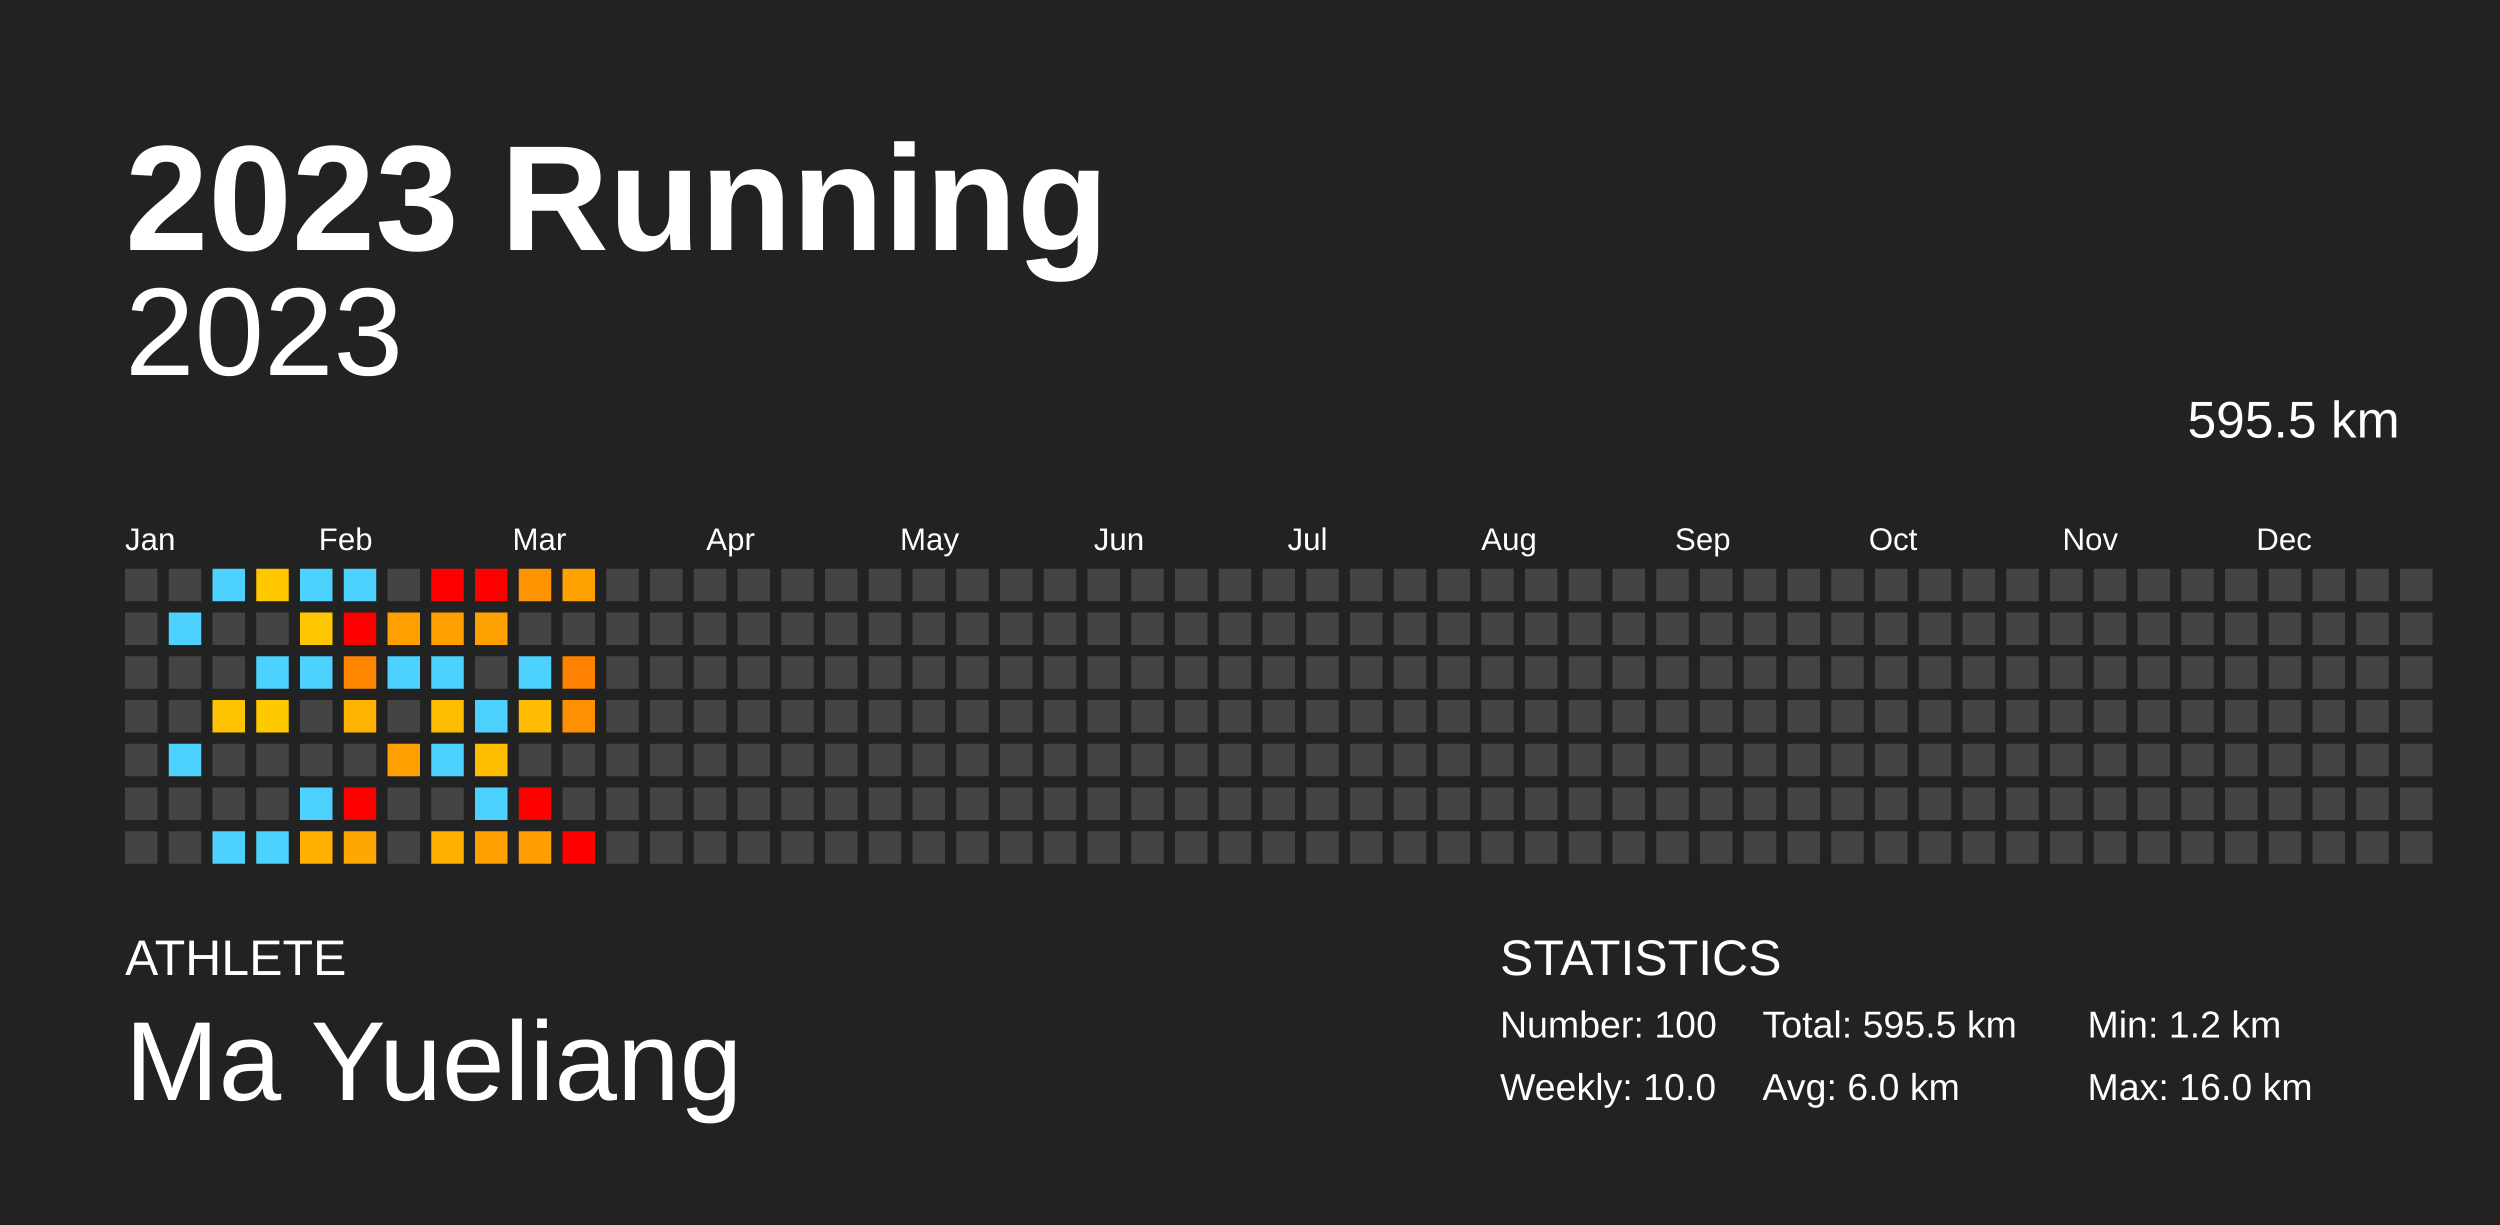
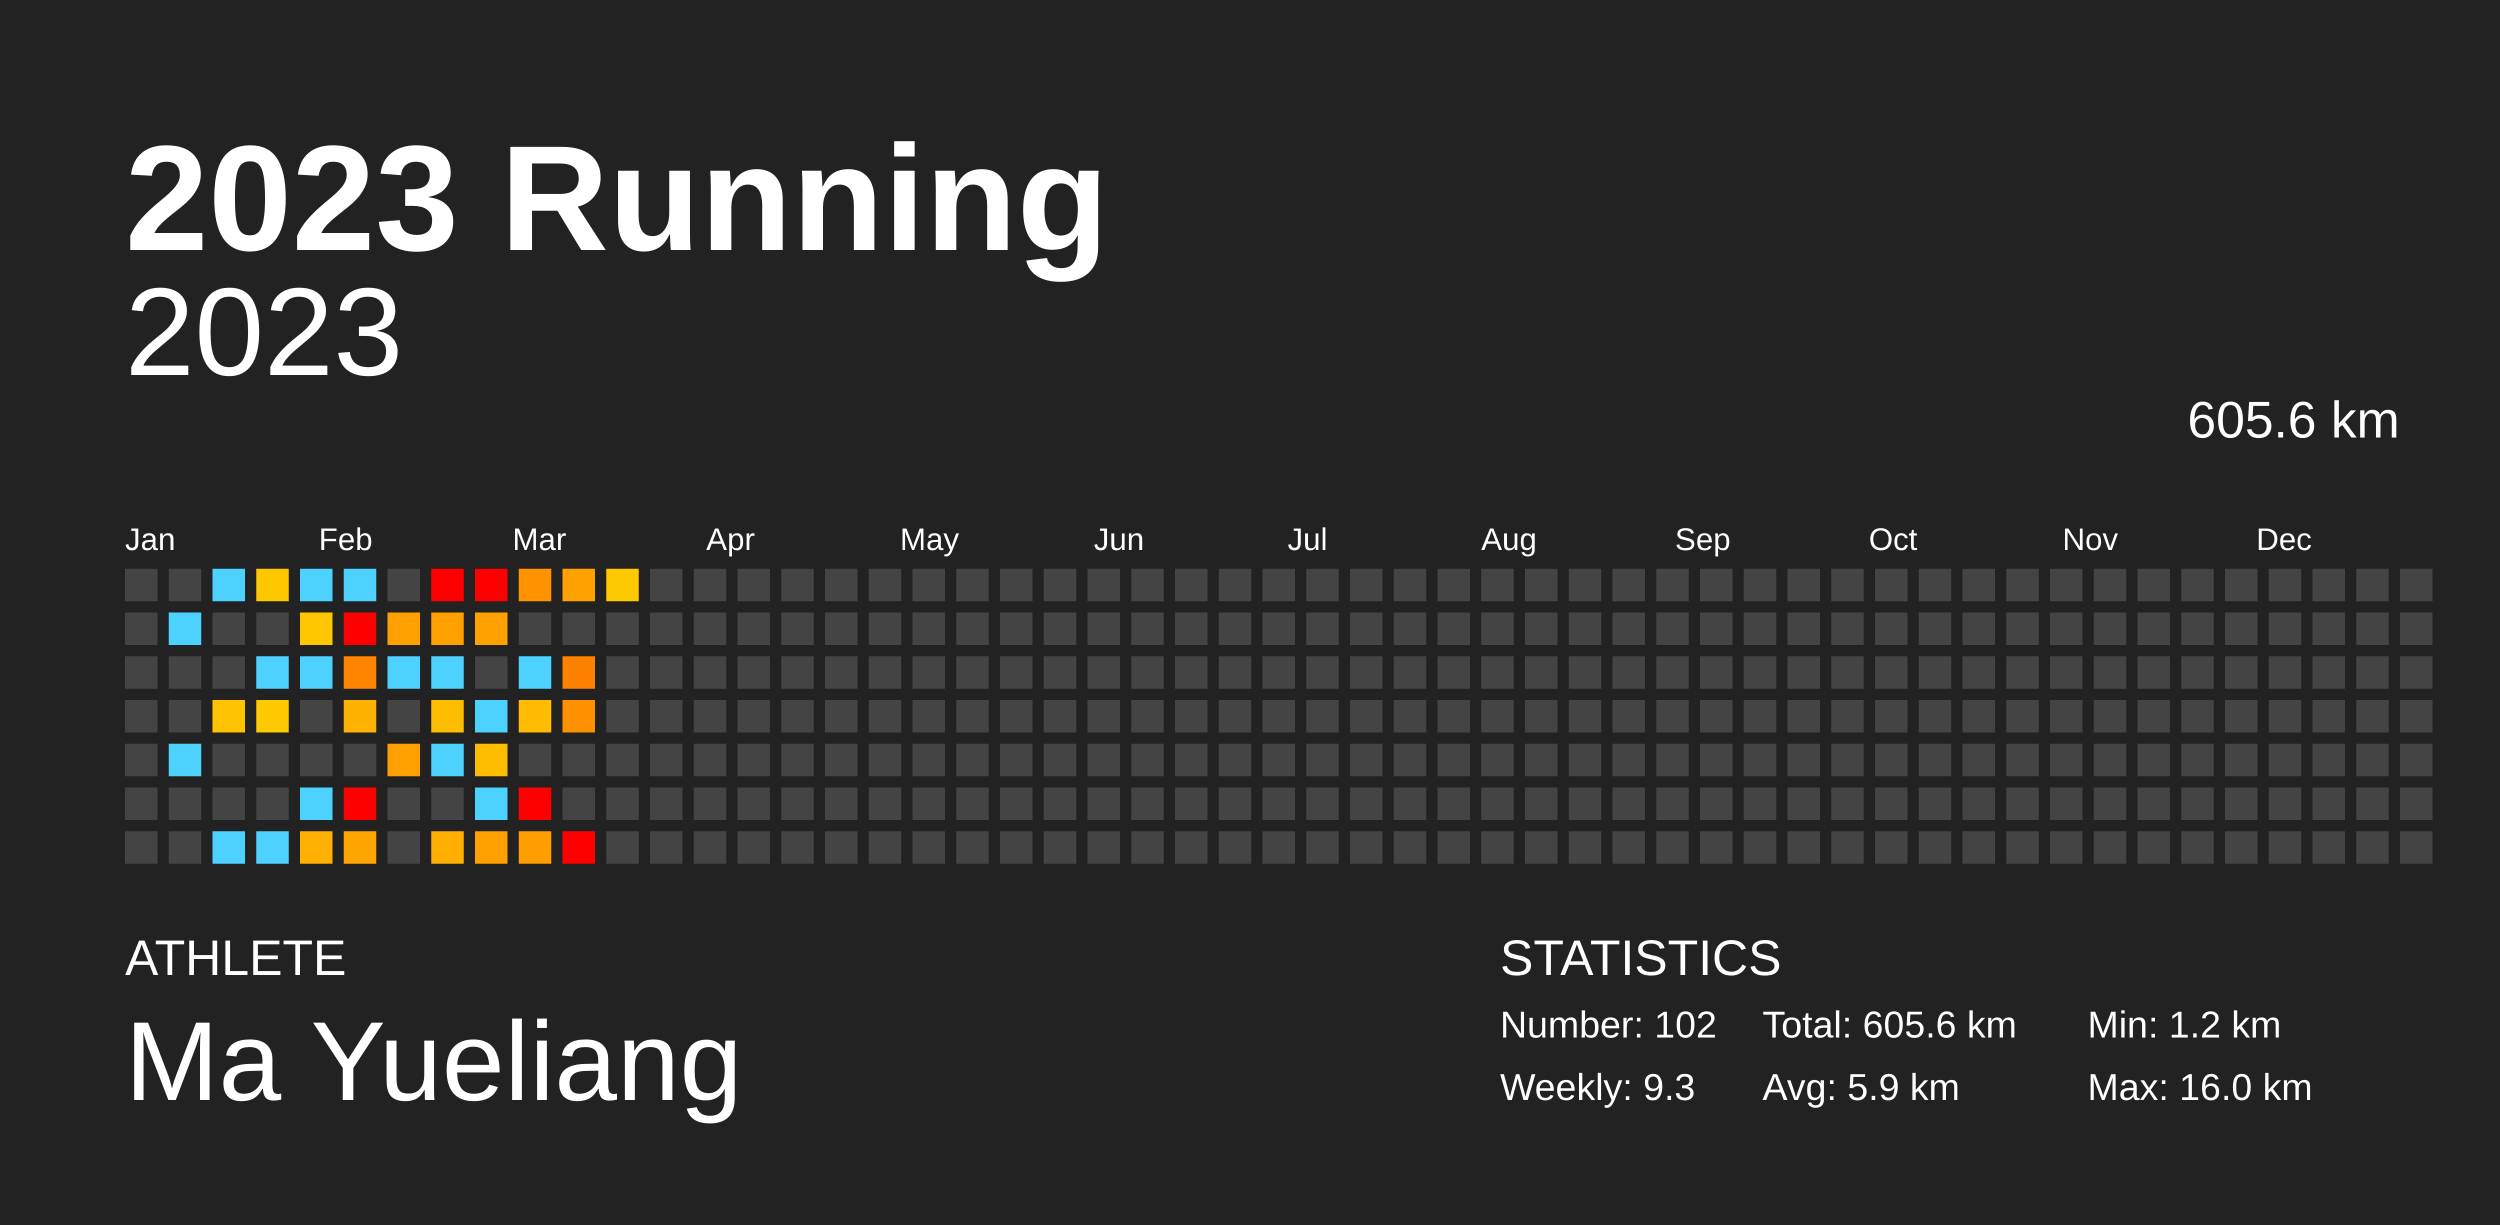
<svg xmlns="http://www.w3.org/2000/svg" baseProfile="full" height="98mm" version="1.1" viewBox="0,0,200,98" width="200mm">
  <defs />
  <rect fill="#222222" height="98" width="200" x="0" y="0" />
  <text fill="#FFFFFF" style="font-size:12px; font-family:Arial; font-weight:bold;" x="10" y="20">2023 Running</text>
  <text fill="#FFFFFF" style="font-size:4px; font-family:Arial" x="10" y="78">ATHLETE</text>
  <text fill="#FFFFFF" style="font-size:9px; font-family:Arial" x="10" y="88">Ma Yueliang</text>
  <text fill="#FFFFFF" style="font-size:4px; font-family:Arial" x="120" y="78">STATISTICS</text>
-   <text fill="#FFFFFF" style="font-size:3px; font-family:Arial" x="120" y="83">Number: 100</text>
-   <text fill="#FFFFFF" style="font-size:3px; font-family:Arial" x="120" y="88">Weekly: 10.0</text>
-   <text fill="#FFFFFF" style="font-size:3px; font-family:Arial" x="141" y="83">Total: 595.5 km</text>
-   <text fill="#FFFFFF" style="font-size:3px; font-family:Arial" x="141" y="88">Avg: 6.0 km</text>
+   <text fill="#FFFFFF" style="font-size:3px; font-family:Arial" x="120" y="83">Number: 102</text>
+   <text fill="#FFFFFF" style="font-size:3px; font-family:Arial" x="120" y="88">Weekly: 9.3</text>
+   <text fill="#FFFFFF" style="font-size:3px; font-family:Arial" x="141" y="83">Total: 605.6 km</text>
+   <text fill="#FFFFFF" style="font-size:3px; font-family:Arial" x="141" y="88">Avg: 5.9 km</text>
  <text fill="#FFFFFF" style="font-size:3px; font-family:Arial" x="167" y="83">Min: 1.2 km</text>
  <text fill="#FFFFFF" style="font-size:3px; font-family:Arial" x="167" y="88">Max: 16.0 km</text>
  <text alignment-baseline="hanging" fill="#FFFFFF" style="font-size:10.0px; font-family:Arial;" x="10" y="30">2023</text>
-   <text alignment-baseline="hanging" fill="#FFFFFF" style="font-size:4.125px; font-family:Arial;" x="175" y="35">595.5 km</text>
+   <text alignment-baseline="hanging" fill="#FFFFFF" style="font-size:4.125px; font-family:Arial;" x="175" y="35">605.6 km</text>
  <text fill="#FFFFFF" style="font-size:2.5px; font-family:Arial" x="10.0" y="44">Jan</text>
  <text fill="#FFFFFF" style="font-size:2.5px; font-family:Arial" x="25.5" y="44">Feb</text>
  <text fill="#FFFFFF" style="font-size:2.5px; font-family:Arial" x="41.0" y="44">Mar</text>
  <text fill="#FFFFFF" style="font-size:2.5px; font-family:Arial" x="56.5" y="44">Apr</text>
  <text fill="#FFFFFF" style="font-size:2.5px; font-family:Arial" x="72.0" y="44">May</text>
  <text fill="#FFFFFF" style="font-size:2.5px; font-family:Arial" x="87.5" y="44">Jun</text>
  <text fill="#FFFFFF" style="font-size:2.5px; font-family:Arial" x="103.0" y="44">Jul</text>
  <text fill="#FFFFFF" style="font-size:2.5px; font-family:Arial" x="118.5" y="44">Aug</text>
  <text fill="#FFFFFF" style="font-size:2.5px; font-family:Arial" x="134.0" y="44">Sep</text>
  <text fill="#FFFFFF" style="font-size:2.5px; font-family:Arial" x="149.5" y="44">Oct</text>
  <text fill="#FFFFFF" style="font-size:2.5px; font-family:Arial" x="165.0" y="44">Nov</text>
  <text fill="#FFFFFF" style="font-size:2.5px; font-family:Arial" x="180.5" y="44">Dec</text>
  <rect fill="#444444" height="2.6" width="2.6" x="10.0" y="45.5" />
  <rect fill="#444444" height="2.6" width="2.6" x="10.0" y="49.0" />
  <rect fill="#444444" height="2.6" width="2.6" x="10.0" y="52.5" />
  <rect fill="#444444" height="2.6" width="2.6" x="10.0" y="56.0" />
  <rect fill="#444444" height="2.6" width="2.6" x="10.0" y="59.5" />
  <rect fill="#444444" height="2.6" width="2.6" x="10.0" y="63.0" />
  <rect fill="#444444" height="2.6" width="2.6" x="10.0" y="66.5" />
  <rect fill="#444444" height="2.6" width="2.6" x="13.5" y="45.5" />
  <rect fill="#4dd2ff" height="2.6" width="2.6" x="13.5" y="49.0" />
  <rect fill="#444444" height="2.6" width="2.6" x="13.5" y="52.5" />
  <rect fill="#444444" height="2.6" width="2.6" x="13.5" y="56.0" />
  <rect fill="#4dd2ff" height="2.6" width="2.6" x="13.5" y="59.5" />
  <rect fill="#444444" height="2.6" width="2.6" x="13.5" y="63.0" />
  <rect fill="#444444" height="2.6" width="2.6" x="13.5" y="66.5" />
  <rect fill="#4dd2ff" height="2.6" width="2.6" x="17.0" y="45.5" />
  <rect fill="#444444" height="2.6" width="2.6" x="17.0" y="49.0" />
  <rect fill="#444444" height="2.6" width="2.6" x="17.0" y="52.5" />
  <rect fill="#ffc300" height="2.6" width="2.6" x="17.0" y="56.0" />
  <rect fill="#444444" height="2.6" width="2.6" x="17.0" y="59.5" />
  <rect fill="#444444" height="2.6" width="2.6" x="17.0" y="63.0" />
  <rect fill="#4dd2ff" height="2.6" width="2.6" x="17.0" y="66.5" />
  <rect fill="#ffc700" height="2.6" width="2.6" x="20.5" y="45.5" />
  <rect fill="#444444" height="2.6" width="2.6" x="20.5" y="49.0" />
  <rect fill="#4dd2ff" height="2.6" width="2.6" x="20.5" y="52.5" />
  <rect fill="#ffc900" height="2.6" width="2.6" x="20.5" y="56.0" />
  <rect fill="#444444" height="2.6" width="2.6" x="20.5" y="59.5" />
  <rect fill="#444444" height="2.6" width="2.6" x="20.5" y="63.0" />
  <rect fill="#4dd2ff" height="2.6" width="2.6" x="20.5" y="66.5" />
  <rect fill="#4dd2ff" height="2.6" width="2.6" x="24.0" y="45.5" />
  <rect fill="#ffc700" height="2.6" width="2.6" x="24.0" y="49.0" />
  <rect fill="#4dd2ff" height="2.6" width="2.6" x="24.0" y="52.5" />
  <rect fill="#444444" height="2.6" width="2.6" x="24.0" y="56.0" />
  <rect fill="#444444" height="2.6" width="2.6" x="24.0" y="59.5" />
  <rect fill="#4dd2ff" height="2.6" width="2.6" x="24.0" y="63.0" />
  <rect fill="#ffb000" height="2.6" width="2.6" x="24.0" y="66.5" />
  <rect fill="#4dd2ff" height="2.6" width="2.6" x="27.5" y="45.5" />
  <rect fill="red" height="2.6" width="2.6" x="27.5" y="49.0" />
  <rect fill="#ff8400" height="2.6" width="2.6" x="27.5" y="52.5" />
  <rect fill="#ffb300" height="2.6" width="2.6" x="27.5" y="56.0" />
  <rect fill="#444444" height="2.6" width="2.6" x="27.5" y="59.5" />
  <rect fill="red" height="2.6" width="2.6" x="27.5" y="63.0" />
  <rect fill="#ffa700" height="2.6" width="2.6" x="27.5" y="66.5" />
  <rect fill="#444444" height="2.6" width="2.6" x="31.0" y="45.5" />
  <rect fill="#ff9f00" height="2.6" width="2.6" x="31.0" y="49.0" />
  <rect fill="#4dd2ff" height="2.6" width="2.6" x="31.0" y="52.5" />
  <rect fill="#444444" height="2.6" width="2.6" x="31.0" y="56.0" />
  <rect fill="#ffa000" height="2.6" width="2.6" x="31.0" y="59.5" />
  <rect fill="#444444" height="2.6" width="2.6" x="31.0" y="63.0" />
  <rect fill="#444444" height="2.6" width="2.6" x="31.0" y="66.5" />
  <rect fill="red" height="2.6" width="2.6" x="34.5" y="45.5" />
  <rect fill="#ff9f00" height="2.6" width="2.6" x="34.5" y="49.0" />
  <rect fill="#4dd2ff" height="2.6" width="2.6" x="34.5" y="52.5" />
  <rect fill="#ffbd00" height="2.6" width="2.6" x="34.5" y="56.0" />
  <rect fill="#4dd2ff" height="2.6" width="2.6" x="34.5" y="59.5" />
  <rect fill="#444444" height="2.6" width="2.6" x="34.5" y="63.0" />
  <rect fill="#ffaf00" height="2.6" width="2.6" x="34.5" y="66.5" />
  <rect fill="red" height="2.6" width="2.6" x="38.0" y="45.5" />
  <rect fill="#ffa100" height="2.6" width="2.6" x="38.0" y="49.0" />
  <rect fill="#444444" height="2.6" width="2.6" x="38.0" y="52.5" />
  <rect fill="#4dd2ff" height="2.6" width="2.6" x="38.0" y="56.0" />
  <rect fill="#ffbd00" height="2.6" width="2.6" x="38.0" y="59.5" />
  <rect fill="#4dd2ff" height="2.6" width="2.6" x="38.0" y="63.0" />
  <rect fill="#ff9f00" height="2.6" width="2.6" x="38.0" y="66.5" />
  <rect fill="#ff9300" height="2.6" width="2.6" x="41.5" y="45.5" />
  <rect fill="#444444" height="2.6" width="2.6" x="41.5" y="49.0" />
  <rect fill="#4dd2ff" height="2.6" width="2.6" x="41.5" y="52.5" />
  <rect fill="#ffbc00" height="2.6" width="2.6" x="41.5" y="56.0" />
  <rect fill="#444444" height="2.6" width="2.6" x="41.5" y="59.5" />
  <rect fill="red" height="2.6" width="2.6" x="41.5" y="63.0" />
  <rect fill="#ff9e00" height="2.6" width="2.6" x="41.5" y="66.5" />
  <rect fill="#ffa200" height="2.6" width="2.6" x="45.0" y="45.5" />
  <rect fill="#444444" height="2.6" width="2.6" x="45.0" y="49.0" />
  <rect fill="#ff8100" height="2.6" width="2.6" x="45.0" y="52.5" />
  <rect fill="#ff9000" height="2.6" width="2.6" x="45.0" y="56.0" />
  <rect fill="#444444" height="2.6" width="2.6" x="45.0" y="59.5" />
  <rect fill="#444444" height="2.6" width="2.6" x="45.0" y="63.0" />
  <rect fill="red" height="2.6" width="2.6" x="45.0" y="66.5" />
-   <rect fill="#444444" height="2.6" width="2.6" x="48.5" y="45.5" />
+   <rect fill="#ffc900" height="2.6" width="2.6" x="48.5" y="45.5" />
  <rect fill="#444444" height="2.6" width="2.6" x="48.5" y="49.0" />
  <rect fill="#444444" height="2.6" width="2.6" x="48.5" y="52.5" />
  <rect fill="#444444" height="2.6" width="2.6" x="48.5" y="56.0" />
  <rect fill="#444444" height="2.6" width="2.6" x="48.5" y="59.5" />
  <rect fill="#444444" height="2.6" width="2.6" x="48.5" y="63.0" />
  <rect fill="#444444" height="2.6" width="2.6" x="48.5" y="66.5" />
  <rect fill="#444444" height="2.6" width="2.6" x="52.0" y="45.5" />
  <rect fill="#444444" height="2.6" width="2.6" x="52.0" y="49.0" />
  <rect fill="#444444" height="2.6" width="2.6" x="52.0" y="52.5" />
  <rect fill="#444444" height="2.6" width="2.6" x="52.0" y="56.0" />
  <rect fill="#444444" height="2.6" width="2.6" x="52.0" y="59.5" />
  <rect fill="#444444" height="2.6" width="2.6" x="52.0" y="63.0" />
  <rect fill="#444444" height="2.6" width="2.6" x="52.0" y="66.5" />
  <rect fill="#444444" height="2.6" width="2.6" x="55.5" y="45.5" />
  <rect fill="#444444" height="2.6" width="2.6" x="55.5" y="49.0" />
  <rect fill="#444444" height="2.6" width="2.6" x="55.5" y="52.5" />
  <rect fill="#444444" height="2.6" width="2.6" x="55.5" y="56.0" />
  <rect fill="#444444" height="2.6" width="2.6" x="55.5" y="59.5" />
  <rect fill="#444444" height="2.6" width="2.6" x="55.5" y="63.0" />
  <rect fill="#444444" height="2.6" width="2.6" x="55.5" y="66.5" />
  <rect fill="#444444" height="2.6" width="2.6" x="59.0" y="45.5" />
  <rect fill="#444444" height="2.6" width="2.6" x="59.0" y="49.0" />
  <rect fill="#444444" height="2.6" width="2.6" x="59.0" y="52.5" />
  <rect fill="#444444" height="2.6" width="2.6" x="59.0" y="56.0" />
  <rect fill="#444444" height="2.6" width="2.6" x="59.0" y="59.5" />
  <rect fill="#444444" height="2.6" width="2.6" x="59.0" y="63.0" />
  <rect fill="#444444" height="2.6" width="2.6" x="59.0" y="66.5" />
  <rect fill="#444444" height="2.6" width="2.6" x="62.5" y="45.5" />
  <rect fill="#444444" height="2.6" width="2.6" x="62.5" y="49.0" />
  <rect fill="#444444" height="2.6" width="2.6" x="62.5" y="52.5" />
  <rect fill="#444444" height="2.6" width="2.6" x="62.5" y="56.0" />
  <rect fill="#444444" height="2.6" width="2.6" x="62.5" y="59.5" />
  <rect fill="#444444" height="2.6" width="2.6" x="62.5" y="63.0" />
  <rect fill="#444444" height="2.6" width="2.6" x="62.5" y="66.5" />
  <rect fill="#444444" height="2.6" width="2.6" x="66.0" y="45.5" />
  <rect fill="#444444" height="2.6" width="2.6" x="66.0" y="49.0" />
  <rect fill="#444444" height="2.6" width="2.6" x="66.0" y="52.5" />
  <rect fill="#444444" height="2.6" width="2.6" x="66.0" y="56.0" />
  <rect fill="#444444" height="2.6" width="2.6" x="66.0" y="59.5" />
  <rect fill="#444444" height="2.6" width="2.6" x="66.0" y="63.0" />
  <rect fill="#444444" height="2.6" width="2.6" x="66.0" y="66.5" />
  <rect fill="#444444" height="2.6" width="2.6" x="69.5" y="45.5" />
  <rect fill="#444444" height="2.6" width="2.6" x="69.5" y="49.0" />
  <rect fill="#444444" height="2.6" width="2.6" x="69.5" y="52.5" />
  <rect fill="#444444" height="2.6" width="2.6" x="69.5" y="56.0" />
  <rect fill="#444444" height="2.6" width="2.6" x="69.5" y="59.5" />
  <rect fill="#444444" height="2.6" width="2.6" x="69.5" y="63.0" />
  <rect fill="#444444" height="2.6" width="2.6" x="69.5" y="66.5" />
  <rect fill="#444444" height="2.6" width="2.6" x="73.0" y="45.5" />
  <rect fill="#444444" height="2.6" width="2.6" x="73.0" y="49.0" />
  <rect fill="#444444" height="2.6" width="2.6" x="73.0" y="52.5" />
  <rect fill="#444444" height="2.6" width="2.6" x="73.0" y="56.0" />
  <rect fill="#444444" height="2.6" width="2.6" x="73.0" y="59.5" />
  <rect fill="#444444" height="2.6" width="2.6" x="73.0" y="63.0" />
  <rect fill="#444444" height="2.6" width="2.6" x="73.0" y="66.5" />
  <rect fill="#444444" height="2.6" width="2.6" x="76.5" y="45.5" />
  <rect fill="#444444" height="2.6" width="2.6" x="76.5" y="49.0" />
  <rect fill="#444444" height="2.6" width="2.6" x="76.5" y="52.5" />
  <rect fill="#444444" height="2.6" width="2.6" x="76.5" y="56.0" />
  <rect fill="#444444" height="2.6" width="2.6" x="76.5" y="59.5" />
  <rect fill="#444444" height="2.6" width="2.6" x="76.5" y="63.0" />
  <rect fill="#444444" height="2.6" width="2.6" x="76.5" y="66.5" />
  <rect fill="#444444" height="2.6" width="2.6" x="80.0" y="45.5" />
  <rect fill="#444444" height="2.6" width="2.6" x="80.0" y="49.0" />
  <rect fill="#444444" height="2.6" width="2.6" x="80.0" y="52.5" />
  <rect fill="#444444" height="2.6" width="2.6" x="80.0" y="56.0" />
  <rect fill="#444444" height="2.6" width="2.6" x="80.0" y="59.5" />
  <rect fill="#444444" height="2.6" width="2.6" x="80.0" y="63.0" />
  <rect fill="#444444" height="2.6" width="2.6" x="80.0" y="66.5" />
  <rect fill="#444444" height="2.6" width="2.6" x="83.5" y="45.5" />
  <rect fill="#444444" height="2.6" width="2.6" x="83.5" y="49.0" />
  <rect fill="#444444" height="2.6" width="2.6" x="83.5" y="52.5" />
  <rect fill="#444444" height="2.6" width="2.6" x="83.5" y="56.0" />
  <rect fill="#444444" height="2.6" width="2.6" x="83.5" y="59.5" />
  <rect fill="#444444" height="2.6" width="2.6" x="83.5" y="63.0" />
  <rect fill="#444444" height="2.6" width="2.6" x="83.5" y="66.5" />
  <rect fill="#444444" height="2.6" width="2.6" x="87.0" y="45.5" />
  <rect fill="#444444" height="2.6" width="2.6" x="87.0" y="49.0" />
  <rect fill="#444444" height="2.6" width="2.6" x="87.0" y="52.5" />
  <rect fill="#444444" height="2.6" width="2.6" x="87.0" y="56.0" />
  <rect fill="#444444" height="2.6" width="2.6" x="87.0" y="59.5" />
  <rect fill="#444444" height="2.6" width="2.6" x="87.0" y="63.0" />
  <rect fill="#444444" height="2.6" width="2.6" x="87.0" y="66.5" />
  <rect fill="#444444" height="2.6" width="2.6" x="90.5" y="45.5" />
  <rect fill="#444444" height="2.6" width="2.6" x="90.5" y="49.0" />
  <rect fill="#444444" height="2.6" width="2.6" x="90.5" y="52.5" />
  <rect fill="#444444" height="2.6" width="2.6" x="90.5" y="56.0" />
  <rect fill="#444444" height="2.6" width="2.6" x="90.5" y="59.5" />
  <rect fill="#444444" height="2.6" width="2.6" x="90.5" y="63.0" />
  <rect fill="#444444" height="2.6" width="2.6" x="90.5" y="66.5" />
  <rect fill="#444444" height="2.6" width="2.6" x="94.0" y="45.5" />
  <rect fill="#444444" height="2.6" width="2.6" x="94.0" y="49.0" />
  <rect fill="#444444" height="2.6" width="2.6" x="94.0" y="52.5" />
  <rect fill="#444444" height="2.6" width="2.6" x="94.0" y="56.0" />
  <rect fill="#444444" height="2.6" width="2.6" x="94.0" y="59.5" />
  <rect fill="#444444" height="2.6" width="2.6" x="94.0" y="63.0" />
  <rect fill="#444444" height="2.6" width="2.6" x="94.0" y="66.5" />
  <rect fill="#444444" height="2.6" width="2.6" x="97.5" y="45.5" />
  <rect fill="#444444" height="2.6" width="2.6" x="97.5" y="49.0" />
  <rect fill="#444444" height="2.6" width="2.6" x="97.5" y="52.5" />
  <rect fill="#444444" height="2.6" width="2.6" x="97.5" y="56.0" />
  <rect fill="#444444" height="2.6" width="2.6" x="97.5" y="59.5" />
  <rect fill="#444444" height="2.6" width="2.6" x="97.5" y="63.0" />
  <rect fill="#444444" height="2.6" width="2.6" x="97.5" y="66.5" />
  <rect fill="#444444" height="2.6" width="2.6" x="101.0" y="45.5" />
  <rect fill="#444444" height="2.6" width="2.6" x="101.0" y="49.0" />
  <rect fill="#444444" height="2.6" width="2.6" x="101.0" y="52.5" />
  <rect fill="#444444" height="2.6" width="2.6" x="101.0" y="56.0" />
  <rect fill="#444444" height="2.6" width="2.6" x="101.0" y="59.5" />
  <rect fill="#444444" height="2.6" width="2.6" x="101.0" y="63.0" />
  <rect fill="#444444" height="2.6" width="2.6" x="101.0" y="66.5" />
  <rect fill="#444444" height="2.6" width="2.6" x="104.5" y="45.5" />
  <rect fill="#444444" height="2.6" width="2.6" x="104.5" y="49.0" />
  <rect fill="#444444" height="2.6" width="2.6" x="104.5" y="52.5" />
  <rect fill="#444444" height="2.6" width="2.6" x="104.5" y="56.0" />
  <rect fill="#444444" height="2.6" width="2.6" x="104.5" y="59.5" />
  <rect fill="#444444" height="2.6" width="2.6" x="104.5" y="63.0" />
  <rect fill="#444444" height="2.6" width="2.6" x="104.5" y="66.5" />
  <rect fill="#444444" height="2.6" width="2.6" x="108.0" y="45.5" />
  <rect fill="#444444" height="2.6" width="2.6" x="108.0" y="49.0" />
  <rect fill="#444444" height="2.6" width="2.6" x="108.0" y="52.5" />
  <rect fill="#444444" height="2.6" width="2.6" x="108.0" y="56.0" />
  <rect fill="#444444" height="2.6" width="2.6" x="108.0" y="59.5" />
  <rect fill="#444444" height="2.6" width="2.6" x="108.0" y="63.0" />
  <rect fill="#444444" height="2.6" width="2.6" x="108.0" y="66.5" />
  <rect fill="#444444" height="2.6" width="2.6" x="111.5" y="45.5" />
  <rect fill="#444444" height="2.6" width="2.6" x="111.5" y="49.0" />
  <rect fill="#444444" height="2.6" width="2.6" x="111.5" y="52.5" />
  <rect fill="#444444" height="2.6" width="2.6" x="111.5" y="56.0" />
  <rect fill="#444444" height="2.6" width="2.6" x="111.5" y="59.5" />
  <rect fill="#444444" height="2.6" width="2.6" x="111.5" y="63.0" />
  <rect fill="#444444" height="2.6" width="2.6" x="111.5" y="66.5" />
  <rect fill="#444444" height="2.6" width="2.6" x="115.0" y="45.5" />
  <rect fill="#444444" height="2.6" width="2.6" x="115.0" y="49.0" />
  <rect fill="#444444" height="2.6" width="2.6" x="115.0" y="52.5" />
  <rect fill="#444444" height="2.6" width="2.6" x="115.0" y="56.0" />
  <rect fill="#444444" height="2.6" width="2.6" x="115.0" y="59.5" />
  <rect fill="#444444" height="2.6" width="2.6" x="115.0" y="63.0" />
  <rect fill="#444444" height="2.6" width="2.6" x="115.0" y="66.5" />
  <rect fill="#444444" height="2.6" width="2.6" x="118.5" y="45.5" />
  <rect fill="#444444" height="2.6" width="2.6" x="118.5" y="49.0" />
  <rect fill="#444444" height="2.6" width="2.6" x="118.5" y="52.5" />
  <rect fill="#444444" height="2.6" width="2.6" x="118.5" y="56.0" />
  <rect fill="#444444" height="2.6" width="2.6" x="118.5" y="59.5" />
  <rect fill="#444444" height="2.6" width="2.6" x="118.5" y="63.0" />
  <rect fill="#444444" height="2.6" width="2.6" x="118.5" y="66.5" />
  <rect fill="#444444" height="2.6" width="2.6" x="122.0" y="45.5" />
  <rect fill="#444444" height="2.6" width="2.6" x="122.0" y="49.0" />
  <rect fill="#444444" height="2.6" width="2.6" x="122.0" y="52.5" />
  <rect fill="#444444" height="2.6" width="2.6" x="122.0" y="56.0" />
  <rect fill="#444444" height="2.6" width="2.6" x="122.0" y="59.5" />
  <rect fill="#444444" height="2.6" width="2.6" x="122.0" y="63.0" />
  <rect fill="#444444" height="2.6" width="2.6" x="122.0" y="66.5" />
  <rect fill="#444444" height="2.6" width="2.6" x="125.5" y="45.5" />
  <rect fill="#444444" height="2.6" width="2.6" x="125.5" y="49.0" />
  <rect fill="#444444" height="2.6" width="2.6" x="125.5" y="52.5" />
  <rect fill="#444444" height="2.6" width="2.6" x="125.5" y="56.0" />
  <rect fill="#444444" height="2.6" width="2.6" x="125.5" y="59.5" />
  <rect fill="#444444" height="2.6" width="2.6" x="125.5" y="63.0" />
  <rect fill="#444444" height="2.6" width="2.6" x="125.5" y="66.5" />
  <rect fill="#444444" height="2.6" width="2.6" x="129.0" y="45.5" />
  <rect fill="#444444" height="2.6" width="2.6" x="129.0" y="49.0" />
  <rect fill="#444444" height="2.6" width="2.6" x="129.0" y="52.5" />
  <rect fill="#444444" height="2.6" width="2.6" x="129.0" y="56.0" />
  <rect fill="#444444" height="2.6" width="2.6" x="129.0" y="59.5" />
  <rect fill="#444444" height="2.6" width="2.6" x="129.0" y="63.0" />
  <rect fill="#444444" height="2.6" width="2.6" x="129.0" y="66.5" />
  <rect fill="#444444" height="2.6" width="2.6" x="132.5" y="45.5" />
  <rect fill="#444444" height="2.6" width="2.6" x="132.5" y="49.0" />
  <rect fill="#444444" height="2.6" width="2.6" x="132.5" y="52.5" />
  <rect fill="#444444" height="2.6" width="2.6" x="132.5" y="56.0" />
  <rect fill="#444444" height="2.6" width="2.6" x="132.5" y="59.5" />
  <rect fill="#444444" height="2.6" width="2.6" x="132.5" y="63.0" />
  <rect fill="#444444" height="2.6" width="2.6" x="132.5" y="66.5" />
  <rect fill="#444444" height="2.6" width="2.6" x="136.0" y="45.5" />
  <rect fill="#444444" height="2.6" width="2.6" x="136.0" y="49.0" />
  <rect fill="#444444" height="2.6" width="2.6" x="136.0" y="52.5" />
  <rect fill="#444444" height="2.6" width="2.6" x="136.0" y="56.0" />
  <rect fill="#444444" height="2.6" width="2.6" x="136.0" y="59.5" />
  <rect fill="#444444" height="2.6" width="2.6" x="136.0" y="63.0" />
  <rect fill="#444444" height="2.6" width="2.6" x="136.0" y="66.5" />
  <rect fill="#444444" height="2.6" width="2.6" x="139.5" y="45.5" />
  <rect fill="#444444" height="2.6" width="2.6" x="139.5" y="49.0" />
  <rect fill="#444444" height="2.6" width="2.6" x="139.5" y="52.5" />
  <rect fill="#444444" height="2.6" width="2.6" x="139.5" y="56.0" />
  <rect fill="#444444" height="2.6" width="2.6" x="139.5" y="59.5" />
  <rect fill="#444444" height="2.6" width="2.6" x="139.5" y="63.0" />
  <rect fill="#444444" height="2.6" width="2.6" x="139.5" y="66.5" />
  <rect fill="#444444" height="2.6" width="2.6" x="143.0" y="45.5" />
  <rect fill="#444444" height="2.6" width="2.6" x="143.0" y="49.0" />
  <rect fill="#444444" height="2.6" width="2.6" x="143.0" y="52.5" />
  <rect fill="#444444" height="2.6" width="2.6" x="143.0" y="56.0" />
  <rect fill="#444444" height="2.6" width="2.6" x="143.0" y="59.5" />
  <rect fill="#444444" height="2.6" width="2.6" x="143.0" y="63.0" />
  <rect fill="#444444" height="2.6" width="2.6" x="143.0" y="66.5" />
  <rect fill="#444444" height="2.6" width="2.6" x="146.5" y="45.5" />
  <rect fill="#444444" height="2.6" width="2.6" x="146.5" y="49.0" />
  <rect fill="#444444" height="2.6" width="2.6" x="146.5" y="52.5" />
  <rect fill="#444444" height="2.6" width="2.6" x="146.5" y="56.0" />
  <rect fill="#444444" height="2.6" width="2.6" x="146.5" y="59.5" />
  <rect fill="#444444" height="2.6" width="2.6" x="146.5" y="63.0" />
  <rect fill="#444444" height="2.6" width="2.6" x="146.5" y="66.5" />
  <rect fill="#444444" height="2.6" width="2.6" x="150.0" y="45.5" />
  <rect fill="#444444" height="2.6" width="2.6" x="150.0" y="49.0" />
  <rect fill="#444444" height="2.6" width="2.6" x="150.0" y="52.5" />
  <rect fill="#444444" height="2.6" width="2.6" x="150.0" y="56.0" />
  <rect fill="#444444" height="2.6" width="2.6" x="150.0" y="59.5" />
  <rect fill="#444444" height="2.6" width="2.6" x="150.0" y="63.0" />
  <rect fill="#444444" height="2.6" width="2.6" x="150.0" y="66.5" />
  <rect fill="#444444" height="2.6" width="2.6" x="153.5" y="45.5" />
  <rect fill="#444444" height="2.6" width="2.6" x="153.5" y="49.0" />
  <rect fill="#444444" height="2.6" width="2.6" x="153.5" y="52.5" />
  <rect fill="#444444" height="2.6" width="2.6" x="153.5" y="56.0" />
  <rect fill="#444444" height="2.6" width="2.6" x="153.5" y="59.5" />
  <rect fill="#444444" height="2.6" width="2.6" x="153.5" y="63.0" />
  <rect fill="#444444" height="2.6" width="2.6" x="153.5" y="66.5" />
  <rect fill="#444444" height="2.6" width="2.6" x="157.0" y="45.5" />
  <rect fill="#444444" height="2.6" width="2.6" x="157.0" y="49.0" />
  <rect fill="#444444" height="2.6" width="2.6" x="157.0" y="52.5" />
  <rect fill="#444444" height="2.6" width="2.6" x="157.0" y="56.0" />
  <rect fill="#444444" height="2.6" width="2.6" x="157.0" y="59.5" />
  <rect fill="#444444" height="2.6" width="2.6" x="157.0" y="63.0" />
  <rect fill="#444444" height="2.6" width="2.6" x="157.0" y="66.5" />
  <rect fill="#444444" height="2.6" width="2.6" x="160.5" y="45.5" />
  <rect fill="#444444" height="2.6" width="2.6" x="160.5" y="49.0" />
  <rect fill="#444444" height="2.6" width="2.6" x="160.5" y="52.5" />
  <rect fill="#444444" height="2.6" width="2.6" x="160.5" y="56.0" />
  <rect fill="#444444" height="2.6" width="2.6" x="160.5" y="59.5" />
  <rect fill="#444444" height="2.6" width="2.6" x="160.5" y="63.0" />
  <rect fill="#444444" height="2.6" width="2.6" x="160.5" y="66.5" />
  <rect fill="#444444" height="2.6" width="2.6" x="164.0" y="45.5" />
  <rect fill="#444444" height="2.6" width="2.6" x="164.0" y="49.0" />
  <rect fill="#444444" height="2.6" width="2.6" x="164.0" y="52.5" />
  <rect fill="#444444" height="2.6" width="2.6" x="164.0" y="56.0" />
  <rect fill="#444444" height="2.6" width="2.6" x="164.0" y="59.5" />
  <rect fill="#444444" height="2.6" width="2.6" x="164.0" y="63.0" />
  <rect fill="#444444" height="2.6" width="2.6" x="164.0" y="66.5" />
  <rect fill="#444444" height="2.6" width="2.6" x="167.5" y="45.5" />
  <rect fill="#444444" height="2.6" width="2.6" x="167.5" y="49.0" />
  <rect fill="#444444" height="2.6" width="2.6" x="167.5" y="52.5" />
  <rect fill="#444444" height="2.6" width="2.6" x="167.5" y="56.0" />
  <rect fill="#444444" height="2.6" width="2.6" x="167.5" y="59.5" />
  <rect fill="#444444" height="2.6" width="2.6" x="167.5" y="63.0" />
  <rect fill="#444444" height="2.6" width="2.6" x="167.5" y="66.5" />
  <rect fill="#444444" height="2.6" width="2.6" x="171.0" y="45.5" />
  <rect fill="#444444" height="2.6" width="2.6" x="171.0" y="49.0" />
  <rect fill="#444444" height="2.6" width="2.6" x="171.0" y="52.5" />
  <rect fill="#444444" height="2.6" width="2.6" x="171.0" y="56.0" />
  <rect fill="#444444" height="2.6" width="2.6" x="171.0" y="59.5" />
  <rect fill="#444444" height="2.6" width="2.6" x="171.0" y="63.0" />
  <rect fill="#444444" height="2.6" width="2.6" x="171.0" y="66.5" />
  <rect fill="#444444" height="2.6" width="2.6" x="174.5" y="45.5" />
  <rect fill="#444444" height="2.6" width="2.6" x="174.5" y="49.0" />
  <rect fill="#444444" height="2.6" width="2.6" x="174.5" y="52.5" />
  <rect fill="#444444" height="2.6" width="2.6" x="174.5" y="56.0" />
  <rect fill="#444444" height="2.6" width="2.6" x="174.5" y="59.5" />
  <rect fill="#444444" height="2.6" width="2.6" x="174.5" y="63.0" />
  <rect fill="#444444" height="2.6" width="2.6" x="174.5" y="66.5" />
  <rect fill="#444444" height="2.6" width="2.6" x="178.0" y="45.5" />
  <rect fill="#444444" height="2.6" width="2.6" x="178.0" y="49.0" />
  <rect fill="#444444" height="2.6" width="2.6" x="178.0" y="52.5" />
  <rect fill="#444444" height="2.6" width="2.6" x="178.0" y="56.0" />
  <rect fill="#444444" height="2.6" width="2.6" x="178.0" y="59.5" />
  <rect fill="#444444" height="2.6" width="2.6" x="178.0" y="63.0" />
  <rect fill="#444444" height="2.6" width="2.6" x="178.0" y="66.5" />
  <rect fill="#444444" height="2.6" width="2.6" x="181.5" y="45.5" />
  <rect fill="#444444" height="2.6" width="2.6" x="181.5" y="49.0" />
  <rect fill="#444444" height="2.6" width="2.6" x="181.5" y="52.5" />
  <rect fill="#444444" height="2.6" width="2.6" x="181.5" y="56.0" />
  <rect fill="#444444" height="2.6" width="2.6" x="181.5" y="59.5" />
  <rect fill="#444444" height="2.6" width="2.6" x="181.5" y="63.0" />
  <rect fill="#444444" height="2.6" width="2.6" x="181.5" y="66.5" />
  <rect fill="#444444" height="2.6" width="2.6" x="185.0" y="45.5" />
  <rect fill="#444444" height="2.6" width="2.6" x="185.0" y="49.0" />
  <rect fill="#444444" height="2.6" width="2.6" x="185.0" y="52.5" />
  <rect fill="#444444" height="2.6" width="2.6" x="185.0" y="56.0" />
  <rect fill="#444444" height="2.6" width="2.6" x="185.0" y="59.5" />
  <rect fill="#444444" height="2.6" width="2.6" x="185.0" y="63.0" />
  <rect fill="#444444" height="2.6" width="2.6" x="185.0" y="66.5" />
  <rect fill="#444444" height="2.6" width="2.6" x="188.5" y="45.5" />
  <rect fill="#444444" height="2.6" width="2.6" x="188.5" y="49.0" />
  <rect fill="#444444" height="2.6" width="2.6" x="188.5" y="52.5" />
  <rect fill="#444444" height="2.6" width="2.6" x="188.5" y="56.0" />
  <rect fill="#444444" height="2.6" width="2.6" x="188.5" y="59.5" />
  <rect fill="#444444" height="2.6" width="2.6" x="188.5" y="63.0" />
  <rect fill="#444444" height="2.6" width="2.6" x="188.5" y="66.5" />
  <rect fill="#444444" height="2.6" width="2.6" x="192.0" y="45.5" />
  <rect fill="#444444" height="2.6" width="2.6" x="192.0" y="49.0" />
  <rect fill="#444444" height="2.6" width="2.6" x="192.0" y="52.5" />
  <rect fill="#444444" height="2.6" width="2.6" x="192.0" y="56.0" />
  <rect fill="#444444" height="2.6" width="2.6" x="192.0" y="59.5" />
  <rect fill="#444444" height="2.6" width="2.6" x="192.0" y="63.0" />
  <rect fill="#444444" height="2.6" width="2.6" x="192.0" y="66.5" />
</svg>
